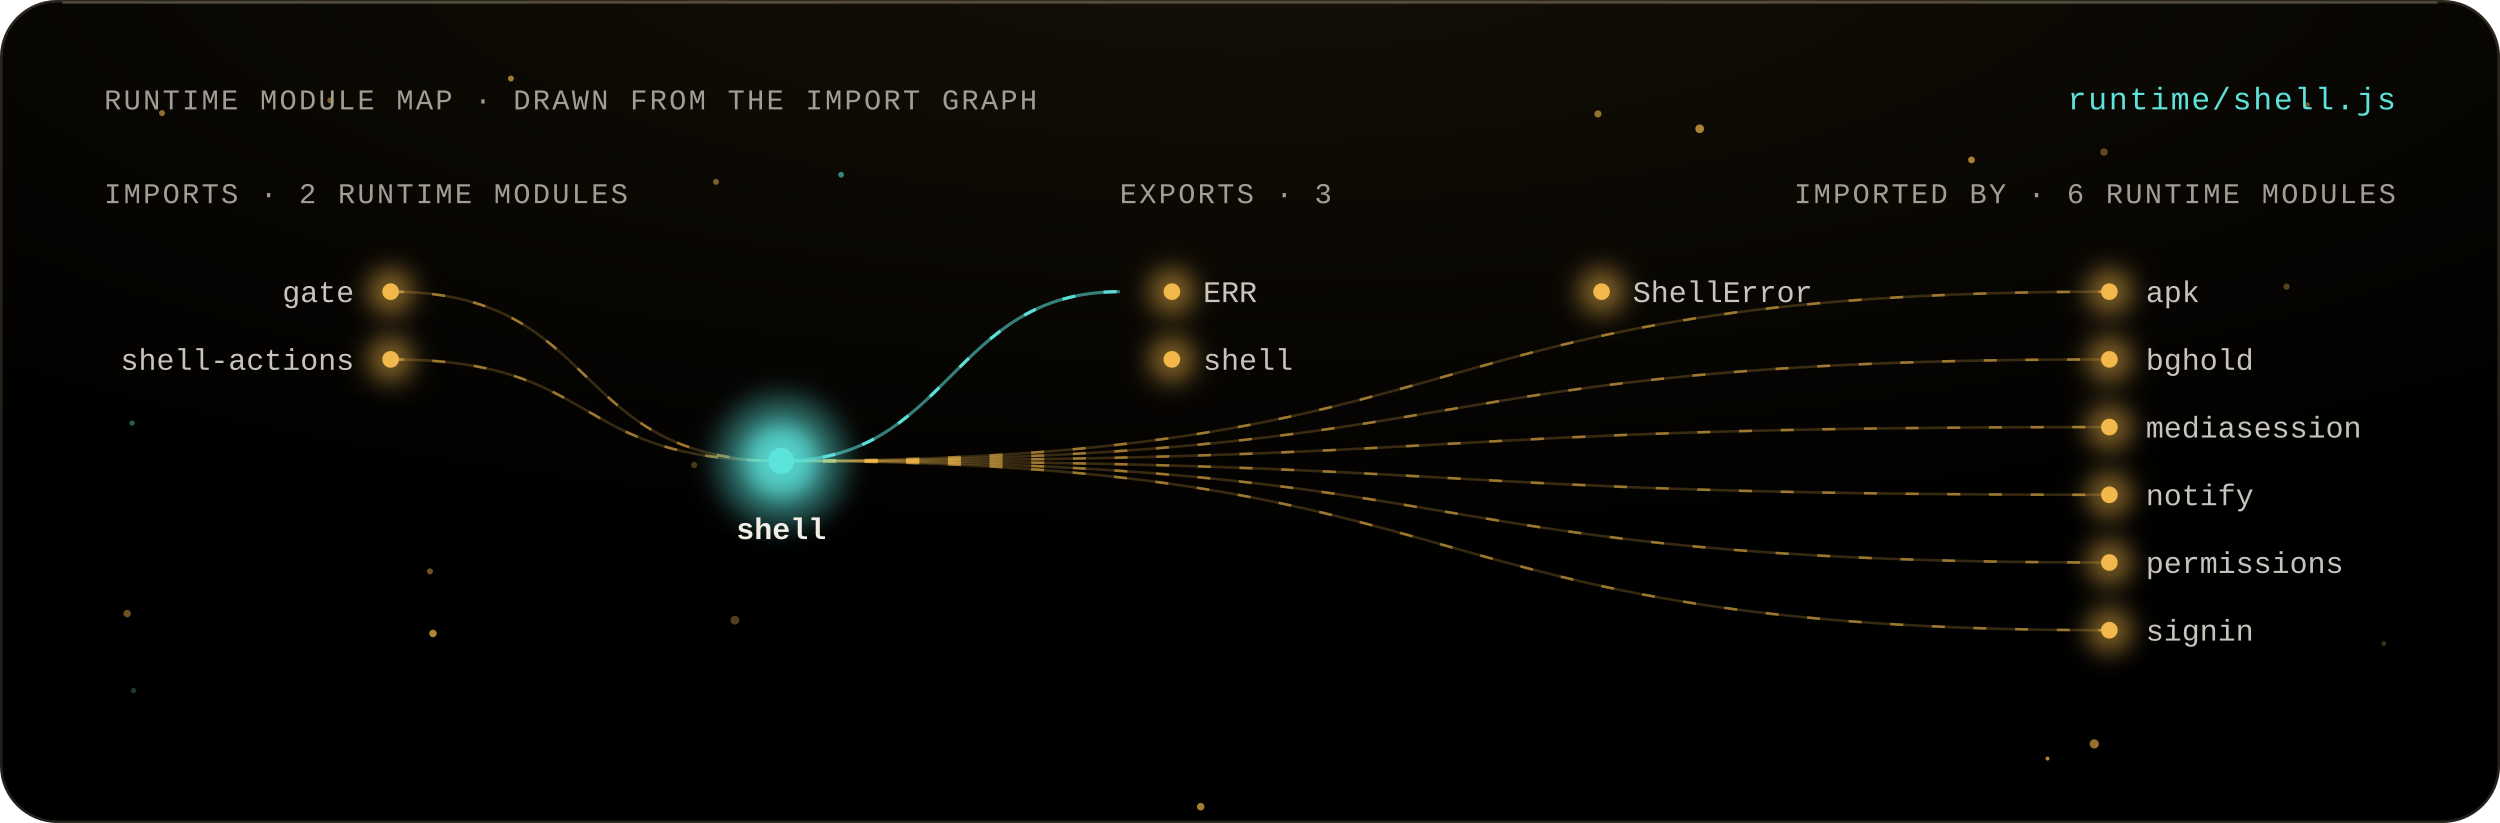
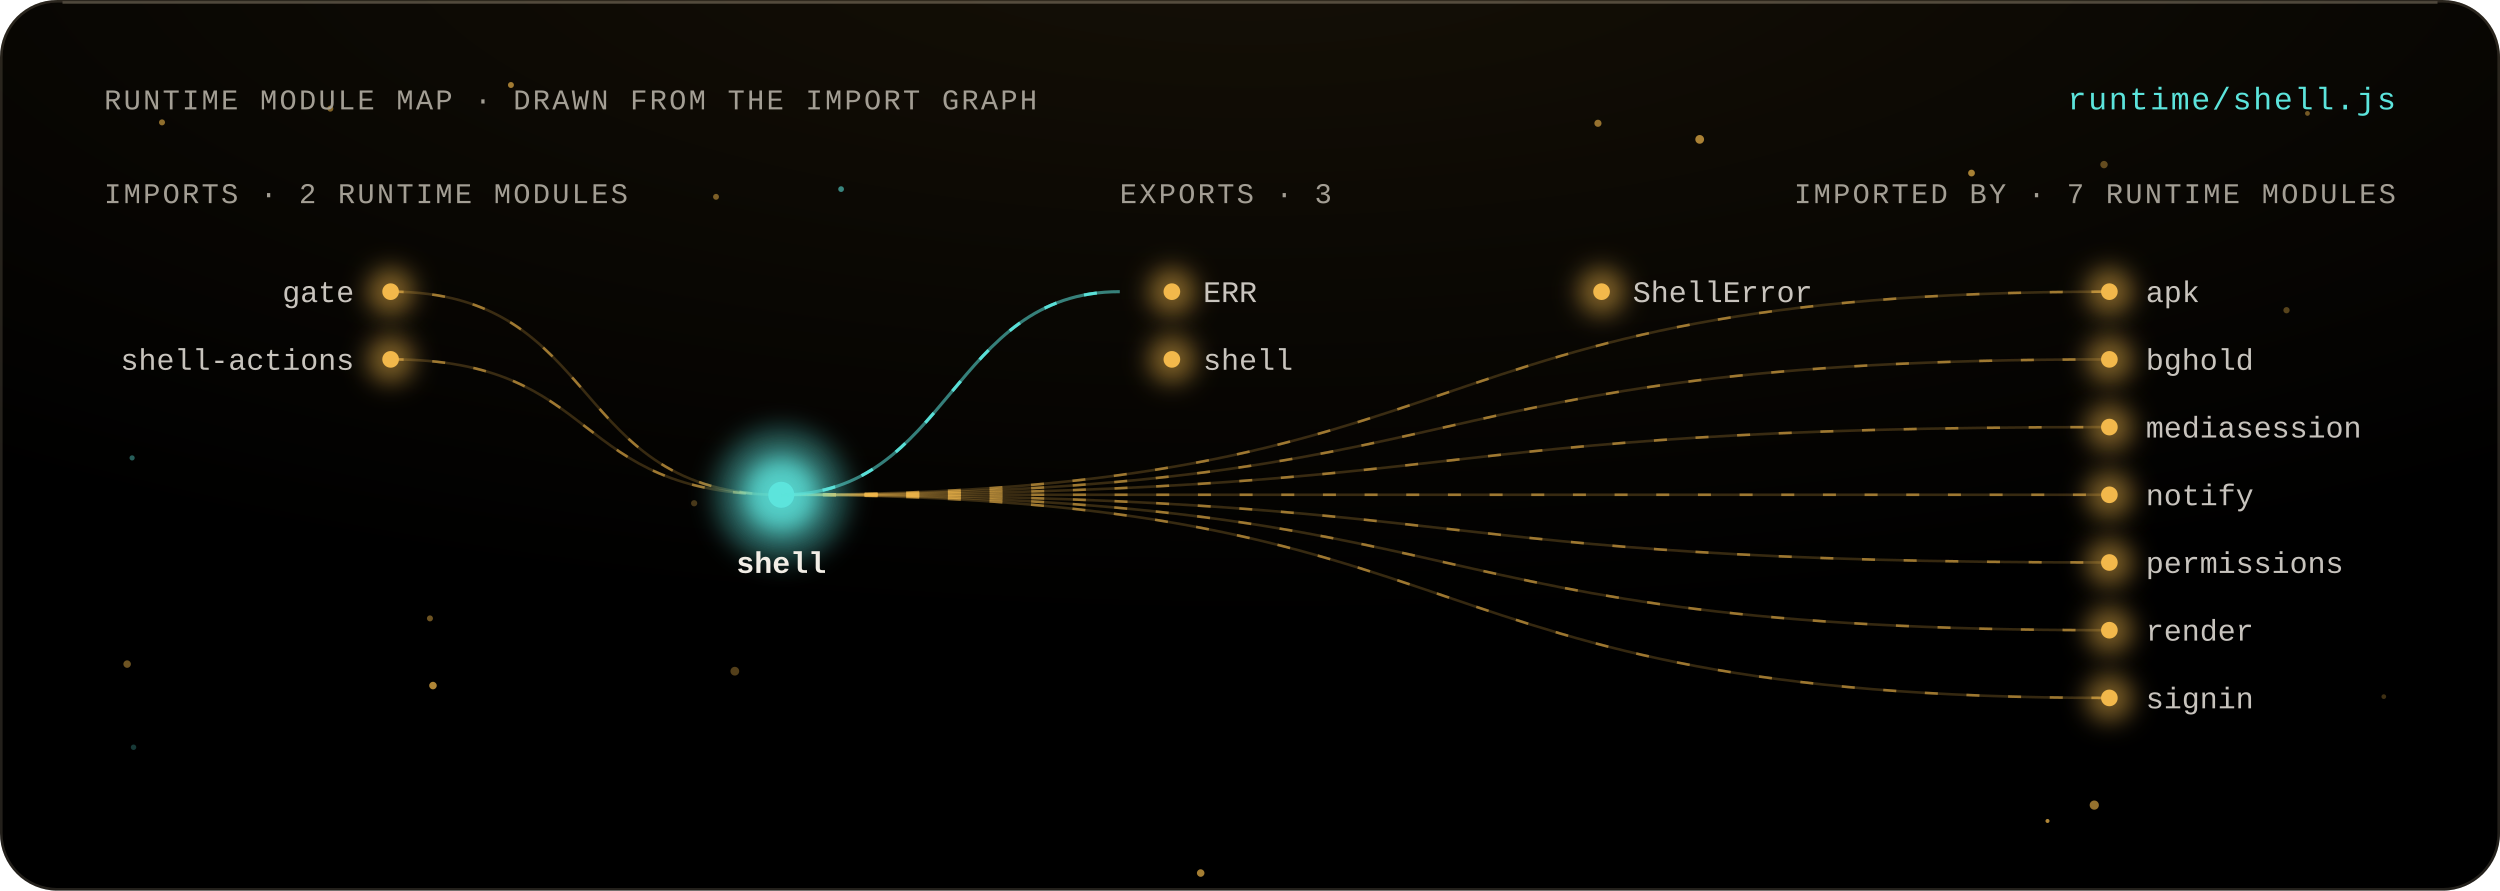
- <svg xmlns="http://www.w3.org/2000/svg" viewBox="0 0 960 316" width="960" height="316" role="img" aria-labelledby="t">
+ <svg xmlns="http://www.w3.org/2000/svg" viewBox="0 0 960 342" width="960" height="342" role="img" aria-labelledby="t">
  <style>
  text { font-family: 'Geist Mono', ui-monospace, 'Liberation Mono', Menlo, monospace; fill: #F2EEE6; }
  .m { fill: #A39E94; font-size: 11px; letter-spacing: .08em; }
  .l { font-size: 11.5px; }
  .h { font-size: 12px; fill: #5CE4DC; letter-spacing: .06em; }
  .flow { stroke-dasharray: 5 11; animation: flow 3s linear infinite; }
  @keyframes flow { to { stroke-dashoffset: -32; } }
  .breathe { animation: breathe 4.2s ease-in-out infinite; }
  @keyframes breathe { 50% { opacity: .38; } }
  .beat { animation: beat 2.6s ease-in-out infinite; transform-box: fill-box; transform-origin: center; }
  @keyframes beat { 50% { opacity: .55; transform: scale(1.35); } }
  .spin { transform-box: fill-box; transform-origin: center; animation: spin 48s linear infinite; }
  .spin-r { transform-box: fill-box; transform-origin: center; animation: spin 64s linear infinite reverse; }
  @keyframes spin { to { transform: rotate(360deg); } }
  @media (prefers-reduced-motion: reduce) { * { animation: none !important; } }
</style>
  <defs>
    <filter id="bloom" x="-80%" y="-80%" width="260%" height="260%">
      <feGaussianBlur stdDeviation="4.5" />
    </filter>
    <filter id="soft" x="-30%" y="-30%" width="160%" height="160%">
      <feGaussianBlur stdDeviation="1.4" />
    </filter>
    <radialGradient id="key" cx="50%" cy="-10%" r="80%">
      <stop offset="0" stop-color="#F2B84B" stop-opacity=".09" />
      <stop offset="1" stop-color="#F2B84B" stop-opacity="0" />
    </radialGradient>
    <linearGradient id="pair" x1="0" x2="1">
      <stop offset="0" stop-color="#F2B84B" />
      <stop offset="1" stop-color="#5CE4DC" />
    </linearGradient>
  </defs>
-   <rect width="960" height="316" rx="22" fill="#000" />
-   <rect width="960" height="316" rx="22" fill="url(#key)" />
-   <rect x=".5" y=".5" width="959" height="315" rx="21.5" fill="none" stroke="rgba(255,232,196,.14)" />
+   <rect width="960" height="342" rx="22" fill="#000" />
+   <rect width="960" height="342" rx="22" fill="url(#key)" />
+   <rect x=".5" y=".5" width="959" height="341" rx="21.5" fill="none" stroke="rgba(255,232,196,.14)" />
  <path d="M 24 1 H 936" stroke="rgba(255,238,208,.22)" stroke-width="1" />
  <g>
-     <circle cx="757.06" cy="61.4" r="1.31" fill="#F2B84B" opacity="0.68" class="breathe" style="animation-delay:-1.12s" />
-     <circle cx="51.28" cy="265.14" r="1.05" fill="#5CE4DC" opacity="0.25" class="breathe" style="animation-delay:-1.45s" />
-     <circle cx="613.61" cy="43.74" r="1.38" fill="#F2B84B" opacity="0.6" class="breathe" style="animation-delay:-0.23s" />
-     <circle cx="878.02" cy="110.06" r="1.21" fill="#F2B84B" opacity="0.35" class="breathe" style="animation-delay:-0.4s" />
-     <circle cx="786.24" cy="291.29" r="0.78" fill="#F2B84B" opacity="0.73" class="breathe" style="animation-delay:-0.1s" />
-     <circle cx="196.2" cy="30.16" r="1.15" fill="#F2B84B" opacity="0.65" class="breathe" style="animation-delay:-0.52s" />
-     <circle cx="48.82" cy="235.62" r="1.44" fill="#F2B84B" opacity="0.45" class="breathe" style="animation-delay:-1.98s" />
-     <circle cx="804.2" cy="285.66" r="1.77" fill="#F2B84B" opacity="0.61" class="breathe" style="animation-delay:-3.83s" />
-     <circle cx="274.95" cy="69.84" r="1.14" fill="#F2B84B" opacity="0.49" class="breathe" style="animation-delay:-1.74s" />
-     <circle cx="126.84" cy="38.55" r="1.16" fill="#F2B84B" opacity="0.52" class="breathe" style="animation-delay:-2.65s" />
-     <circle cx="886.06" cy="40.24" r="0.93" fill="#F2B84B" opacity="0.46" class="breathe" style="animation-delay:-2.8s" />
-     <circle cx="807.94" cy="58.39" r="1.42" fill="#F2B84B" opacity="0.39" class="breathe" style="animation-delay:-0.26s" />
-     <circle cx="266.55" cy="178.56" r="1.2" fill="#F2B84B" opacity="0.29" class="breathe" style="animation-delay:-3.67s" />
-     <circle cx="62.21" cy="43.42" r="1.16" fill="#F2B84B" opacity="0.58" class="breathe" style="animation-delay:-2.35s" />
-     <circle cx="915.38" cy="247.17" r="0.91" fill="#F2B84B" opacity="0.26" class="breathe" style="animation-delay:-3.69s" />
-     <circle cx="652.68" cy="49.45" r="1.68" fill="#F2B84B" opacity="0.69" class="breathe" style="animation-delay:-0.58s" />
-     <circle cx="165.1" cy="219.41" r="1.16" fill="#F2B84B" opacity="0.45" class="breathe" style="animation-delay:-3.05s" />
-     <circle cx="461.06" cy="309.77" r="1.45" fill="#F2B84B" opacity="0.68" class="breathe" style="animation-delay:-1.93s" />
-     <circle cx="166.26" cy="243.25" r="1.45" fill="#F2B84B" opacity="0.72" class="breathe" style="animation-delay:-0.34s" />
-     <circle cx="282.17" cy="238.14" r="1.68" fill="#F2B84B" opacity="0.34" class="breathe" style="animation-delay:-1.54s" />
-     <circle cx="50.73" cy="162.46" r="1" fill="#5CE4DC" opacity="0.41" class="breathe" style="animation-delay:-2.91s" />
-     <circle cx="322.98" cy="67.1" r="1.11" fill="#5CE4DC" opacity="0.57" class="breathe" style="animation-delay:-0.21s" />
+     <circle cx="757.06" cy="66.45" r="1.31" fill="#F2B84B" opacity="0.68" class="breathe" style="animation-delay:-1.12s" />
+     <circle cx="51.28" cy="286.95" r="1.05" fill="#5CE4DC" opacity="0.25" class="breathe" style="animation-delay:-1.45s" />
+     <circle cx="613.61" cy="47.34" r="1.38" fill="#F2B84B" opacity="0.6" class="breathe" style="animation-delay:-0.23s" />
+     <circle cx="878.02" cy="119.12" r="1.21" fill="#F2B84B" opacity="0.35" class="breathe" style="animation-delay:-0.4s" />
+     <circle cx="786.24" cy="315.25" r="0.78" fill="#F2B84B" opacity="0.73" class="breathe" style="animation-delay:-0.1s" />
+     <circle cx="196.2" cy="32.64" r="1.15" fill="#F2B84B" opacity="0.65" class="breathe" style="animation-delay:-0.52s" />
+     <circle cx="48.82" cy="255.01" r="1.44" fill="#F2B84B" opacity="0.45" class="breathe" style="animation-delay:-1.98s" />
+     <circle cx="804.2" cy="309.16" r="1.77" fill="#F2B84B" opacity="0.61" class="breathe" style="animation-delay:-3.83s" />
+     <circle cx="274.95" cy="75.58" r="1.14" fill="#F2B84B" opacity="0.49" class="breathe" style="animation-delay:-1.74s" />
+     <circle cx="126.84" cy="41.72" r="1.16" fill="#F2B84B" opacity="0.52" class="breathe" style="animation-delay:-2.65s" />
+     <circle cx="886.06" cy="43.55" r="0.93" fill="#F2B84B" opacity="0.46" class="breathe" style="animation-delay:-2.8s" />
+     <circle cx="807.94" cy="63.2" r="1.42" fill="#F2B84B" opacity="0.39" class="breathe" style="animation-delay:-0.26s" />
+     <circle cx="266.55" cy="193.25" r="1.2" fill="#F2B84B" opacity="0.29" class="breathe" style="animation-delay:-3.67s" />
+     <circle cx="62.21" cy="46.99" r="1.16" fill="#F2B84B" opacity="0.58" class="breathe" style="animation-delay:-2.35s" />
+     <circle cx="915.38" cy="267.51" r="0.91" fill="#F2B84B" opacity="0.26" class="breathe" style="animation-delay:-3.69s" />
+     <circle cx="652.68" cy="53.52" r="1.68" fill="#F2B84B" opacity="0.69" class="breathe" style="animation-delay:-0.58s" />
+     <circle cx="165.1" cy="237.46" r="1.16" fill="#F2B84B" opacity="0.45" class="breathe" style="animation-delay:-3.05s" />
+     <circle cx="461.06" cy="335.25" r="1.45" fill="#F2B84B" opacity="0.68" class="breathe" style="animation-delay:-1.93s" />
+     <circle cx="166.26" cy="263.26" r="1.45" fill="#F2B84B" opacity="0.72" class="breathe" style="animation-delay:-0.34s" />
+     <circle cx="282.17" cy="257.74" r="1.68" fill="#F2B84B" opacity="0.34" class="breathe" style="animation-delay:-1.54s" />
+     <circle cx="50.73" cy="175.83" r="1" fill="#5CE4DC" opacity="0.41" class="breathe" style="animation-delay:-2.91s" />
+     <circle cx="322.98" cy="72.62" r="1.11" fill="#5CE4DC" opacity="0.57" class="breathe" style="animation-delay:-0.21s" />
  </g>
  <text x="40" y="42" class="m" text-anchor="start">RUNTIME MODULE MAP · DRAWN FROM THE IMPORT GRAPH</text>
  <text x="920" y="42" class="h" text-anchor="end">runtime/shell.js</text>
  <text x="40" y="78" class="m" text-anchor="start">IMPORTS · 2 RUNTIME MODULES</text>
  <text x="430" y="78" class="m" text-anchor="start">EXPORTS · 3</text>
-   <text x="920" y="78" class="m" text-anchor="end">IMPORTED BY · 6 RUNTIME MODULES</text>
-   <path d="M 150 112 C 232.5 112, 217.5 177, 300 177" fill="none" stroke="#F2B84B" stroke-opacity="0.22" stroke-width="1" />
-   <path d="M 150 112 C 232.5 112, 217.5 177, 300 177" fill="none" stroke="#F2B84B" stroke-opacity="0.55" stroke-width="1" class="flow" />
+   <text x="920" y="78" class="m" text-anchor="end">IMPORTED BY · 7 RUNTIME MODULES</text>
+   <path d="M 150 112 C 232.5 112, 217.5 190, 300 190" fill="none" stroke="#F2B84B" stroke-opacity="0.22" stroke-width="1" />
+   <path d="M 150 112 C 232.5 112, 217.5 190, 300 190" fill="none" stroke="#F2B84B" stroke-opacity="0.55" stroke-width="1" class="flow" />
  <g>
    <circle cx="150" cy="112" r="9" fill="#F2B84B" opacity="0.5" filter="url(#bloom)" class="breathe" style="animation-delay:-1.41s" />
    <circle cx="150" cy="112" r="3.2" fill="#F2B84B" />
  </g>
  <text x="136" y="116" class="l" text-anchor="end" fill="#F2EEE6" fill-opacity=".82">gate</text>
-   <path d="M 150 138 C 232.5 138, 217.5 177, 300 177" fill="none" stroke="#F2B84B" stroke-opacity="0.22" stroke-width="1" />
-   <path d="M 150 138 C 232.5 138, 217.5 177, 300 177" fill="none" stroke="#F2B84B" stroke-opacity="0.55" stroke-width="1" class="flow" />
+   <path d="M 150 138 C 232.5 138, 217.5 190, 300 190" fill="none" stroke="#F2B84B" stroke-opacity="0.22" stroke-width="1" />
+   <path d="M 150 138 C 232.5 138, 217.5 190, 300 190" fill="none" stroke="#F2B84B" stroke-opacity="0.55" stroke-width="1" class="flow" />
  <g>
    <circle cx="150" cy="138" r="9" fill="#F2B84B" opacity="0.5" filter="url(#bloom)" class="breathe" style="animation-delay:-2.21s" />
    <circle cx="150" cy="138" r="3.2" fill="#F2B84B" />
  </g>
  <text x="136" y="142" class="l" text-anchor="end" fill="#F2EEE6" fill-opacity=".82">shell-actions</text>
-   <path d="M 300 177 C 580.5 177, 529.5 112, 810 112" fill="none" stroke="#F2B84B" stroke-opacity="0.22" stroke-width="1" />
-   <path d="M 300 177 C 580.5 177, 529.5 112, 810 112" fill="none" stroke="#F2B84B" stroke-opacity="0.55" stroke-width="1" class="flow" />
+   <path d="M 300 190 C 580.5 190, 529.5 112, 810 112" fill="none" stroke="#F2B84B" stroke-opacity="0.22" stroke-width="1" />
+   <path d="M 300 190 C 580.5 190, 529.5 112, 810 112" fill="none" stroke="#F2B84B" stroke-opacity="0.55" stroke-width="1" class="flow" />
  <g>
    <circle cx="810" cy="112" r="9" fill="#F2B84B" opacity="0.5" filter="url(#bloom)" class="breathe" style="animation-delay:-3.15s" />
    <circle cx="810" cy="112" r="3.2" fill="#F2B84B" />
  </g>
  <text x="824" y="116" class="l" text-anchor="start" fill="#F2EEE6" fill-opacity=".82">apk</text>
-   <path d="M 300 177 C 580.5 177, 529.5 138, 810 138" fill="none" stroke="#F2B84B" stroke-opacity="0.22" stroke-width="1" />
-   <path d="M 300 177 C 580.5 177, 529.5 138, 810 138" fill="none" stroke="#F2B84B" stroke-opacity="0.55" stroke-width="1" class="flow" />
+   <path d="M 300 190 C 580.5 190, 529.5 138, 810 138" fill="none" stroke="#F2B84B" stroke-opacity="0.22" stroke-width="1" />
+   <path d="M 300 190 C 580.5 190, 529.5 138, 810 138" fill="none" stroke="#F2B84B" stroke-opacity="0.55" stroke-width="1" class="flow" />
  <g>
    <circle cx="810" cy="138" r="9" fill="#F2B84B" opacity="0.5" filter="url(#bloom)" class="breathe" style="animation-delay:-0.78s" />
    <circle cx="810" cy="138" r="3.2" fill="#F2B84B" />
  </g>
  <text x="824" y="142" class="l" text-anchor="start" fill="#F2EEE6" fill-opacity=".82">bghold</text>
-   <path d="M 300 177 C 580.5 177, 529.5 164, 810 164" fill="none" stroke="#F2B84B" stroke-opacity="0.22" stroke-width="1" />
-   <path d="M 300 177 C 580.5 177, 529.5 164, 810 164" fill="none" stroke="#F2B84B" stroke-opacity="0.55" stroke-width="1" class="flow" />
+   <path d="M 300 190 C 580.5 190, 529.5 164, 810 164" fill="none" stroke="#F2B84B" stroke-opacity="0.22" stroke-width="1" />
+   <path d="M 300 190 C 580.5 190, 529.5 164, 810 164" fill="none" stroke="#F2B84B" stroke-opacity="0.55" stroke-width="1" class="flow" />
  <g>
    <circle cx="810" cy="164" r="9" fill="#F2B84B" opacity="0.5" filter="url(#bloom)" class="breathe" style="animation-delay:-3.41s" />
    <circle cx="810" cy="164" r="3.2" fill="#F2B84B" />
  </g>
  <text x="824" y="168" class="l" text-anchor="start" fill="#F2EEE6" fill-opacity=".82">mediasession</text>
-   <path d="M 300 177 C 580.5 177, 529.5 190, 810 190" fill="none" stroke="#F2B84B" stroke-opacity="0.22" stroke-width="1" />
-   <path d="M 300 177 C 580.5 177, 529.5 190, 810 190" fill="none" stroke="#F2B84B" stroke-opacity="0.55" stroke-width="1" class="flow" />
+   <path d="M 300 190 C 580.5 190, 529.5 190, 810 190" fill="none" stroke="#F2B84B" stroke-opacity="0.22" stroke-width="1" />
+   <path d="M 300 190 C 580.5 190, 529.5 190, 810 190" fill="none" stroke="#F2B84B" stroke-opacity="0.55" stroke-width="1" class="flow" />
  <g>
    <circle cx="810" cy="190" r="9" fill="#F2B84B" opacity="0.5" filter="url(#bloom)" class="breathe" style="animation-delay:-1.06s" />
    <circle cx="810" cy="190" r="3.2" fill="#F2B84B" />
  </g>
  <text x="824" y="194" class="l" text-anchor="start" fill="#F2EEE6" fill-opacity=".82">notify</text>
-   <path d="M 300 177 C 580.5 177, 529.5 216, 810 216" fill="none" stroke="#F2B84B" stroke-opacity="0.22" stroke-width="1" />
-   <path d="M 300 177 C 580.5 177, 529.5 216, 810 216" fill="none" stroke="#F2B84B" stroke-opacity="0.55" stroke-width="1" class="flow" />
+   <path d="M 300 190 C 580.5 190, 529.5 216, 810 216" fill="none" stroke="#F2B84B" stroke-opacity="0.22" stroke-width="1" />
+   <path d="M 300 190 C 580.5 190, 529.5 216, 810 216" fill="none" stroke="#F2B84B" stroke-opacity="0.55" stroke-width="1" class="flow" />
  <g>
    <circle cx="810" cy="216" r="9" fill="#F2B84B" opacity="0.5" filter="url(#bloom)" class="breathe" style="animation-delay:-0.11s" />
    <circle cx="810" cy="216" r="3.2" fill="#F2B84B" />
  </g>
  <text x="824" y="220" class="l" text-anchor="start" fill="#F2EEE6" fill-opacity=".82">permissions</text>
-   <path d="M 300 177 C 580.5 177, 529.5 242, 810 242" fill="none" stroke="#F2B84B" stroke-opacity="0.22" stroke-width="1" />
-   <path d="M 300 177 C 580.5 177, 529.5 242, 810 242" fill="none" stroke="#F2B84B" stroke-opacity="0.55" stroke-width="1" class="flow" />
+   <path d="M 300 190 C 580.5 190, 529.5 242, 810 242" fill="none" stroke="#F2B84B" stroke-opacity="0.22" stroke-width="1" />
+   <path d="M 300 190 C 580.5 190, 529.5 242, 810 242" fill="none" stroke="#F2B84B" stroke-opacity="0.55" stroke-width="1" class="flow" />
  <g>
    <circle cx="810" cy="242" r="9" fill="#F2B84B" opacity="0.5" filter="url(#bloom)" class="breathe" style="animation-delay:-1.29s" />
    <circle cx="810" cy="242" r="3.2" fill="#F2B84B" />
  </g>
-   <text x="824" y="246" class="l" text-anchor="start" fill="#F2EEE6" fill-opacity=".82">signin</text>
-   <circle cx="300" cy="177" r="26" fill="#5CE4DC" opacity=".35" filter="url(#bloom)" class="beat" />
+   <text x="824" y="246" class="l" text-anchor="start" fill="#F2EEE6" fill-opacity=".82">render</text>
+   <path d="M 300 190 C 580.5 190, 529.5 268, 810 268" fill="none" stroke="#F2B84B" stroke-opacity="0.22" stroke-width="1" />
+   <path d="M 300 190 C 580.5 190, 529.5 268, 810 268" fill="none" stroke="#F2B84B" stroke-opacity="0.55" stroke-width="1" class="flow" />
  <g>
-     <circle cx="300" cy="177" r="15" fill="#5CE4DC" opacity="0.85" filter="url(#bloom)" class="beat" style="animation-delay:-0s" />
-     <circle cx="300" cy="177" r="5" fill="#5CE4DC" />
+     <circle cx="810" cy="268" r="9" fill="#F2B84B" opacity="0.5" filter="url(#bloom)" class="breathe" style="animation-delay:-0.21s" />
+     <circle cx="810" cy="268" r="3.2" fill="#F2B84B" />
  </g>
-   <text x="300" y="207" class="l" text-anchor="middle" fill="#5CE4DC" font-weight="700" font-size="13">shell</text>
-   <path d="M 300 177 C 365 177, 365 112, 430 112" fill="none" stroke="#5CE4DC" stroke-opacity="0.55" stroke-width="1.2" />
-   <path d="M 300 177 C 365 177, 365 112, 430 112" fill="none" stroke="#5CE4DC" stroke-opacity="0.95" stroke-width="1.2" class="flow" />
+   <text x="824" y="272" class="l" text-anchor="start" fill="#F2EEE6" fill-opacity=".82">signin</text>
+   <circle cx="300" cy="190" r="26" fill="#5CE4DC" opacity=".35" filter="url(#bloom)" class="beat" />
  <g>
-     <circle cx="450" cy="112" r="9" fill="#F2B84B" opacity="0.5" filter="url(#bloom)" class="breathe" style="animation-delay:-0.21s" />
+     <circle cx="300" cy="190" r="15" fill="#5CE4DC" opacity="0.85" filter="url(#bloom)" class="beat" style="animation-delay:-0s" />
+     <circle cx="300" cy="190" r="5" fill="#5CE4DC" />
+   </g>
+   <text x="300" y="220" class="l" text-anchor="middle" fill="#5CE4DC" font-weight="700" font-size="13">shell</text>
+   <path d="M 300 190 C 365 190, 365 112, 430 112" fill="none" stroke="#5CE4DC" stroke-opacity="0.55" stroke-width="1.2" />
+   <path d="M 300 190 C 365 190, 365 112, 430 112" fill="none" stroke="#5CE4DC" stroke-opacity="0.95" stroke-width="1.2" class="flow" />
+   <g>
+     <circle cx="450" cy="112" r="9" fill="#F2B84B" opacity="0.5" filter="url(#bloom)" class="breathe" style="animation-delay:-3.36s" />
    <circle cx="450" cy="112" r="3.2" fill="#F2B84B" />
  </g>
  <text x="462" y="116" class="l" text-anchor="start" fill="#F2EEE6" fill-opacity=".82">ERR</text>
  <g>
-     <circle cx="615" cy="112" r="9" fill="#F2B84B" opacity="0.5" filter="url(#bloom)" class="breathe" style="animation-delay:-3.36s" />
+     <circle cx="615" cy="112" r="9" fill="#F2B84B" opacity="0.5" filter="url(#bloom)" class="breathe" style="animation-delay:-0.04s" />
    <circle cx="615" cy="112" r="3.2" fill="#F2B84B" />
  </g>
  <text x="627" y="116" class="l" text-anchor="start" fill="#F2EEE6" fill-opacity=".82">ShellError</text>
  <g>
-     <circle cx="450" cy="138" r="9" fill="#F2B84B" opacity="0.5" filter="url(#bloom)" class="breathe" style="animation-delay:-0.04s" />
+     <circle cx="450" cy="138" r="9" fill="#F2B84B" opacity="0.5" filter="url(#bloom)" class="breathe" style="animation-delay:-1.38s" />
    <circle cx="450" cy="138" r="3.2" fill="#F2B84B" />
  </g>
  <text x="462" y="142" class="l" text-anchor="start" fill="#F2EEE6" fill-opacity=".82">shell</text>
</svg>
